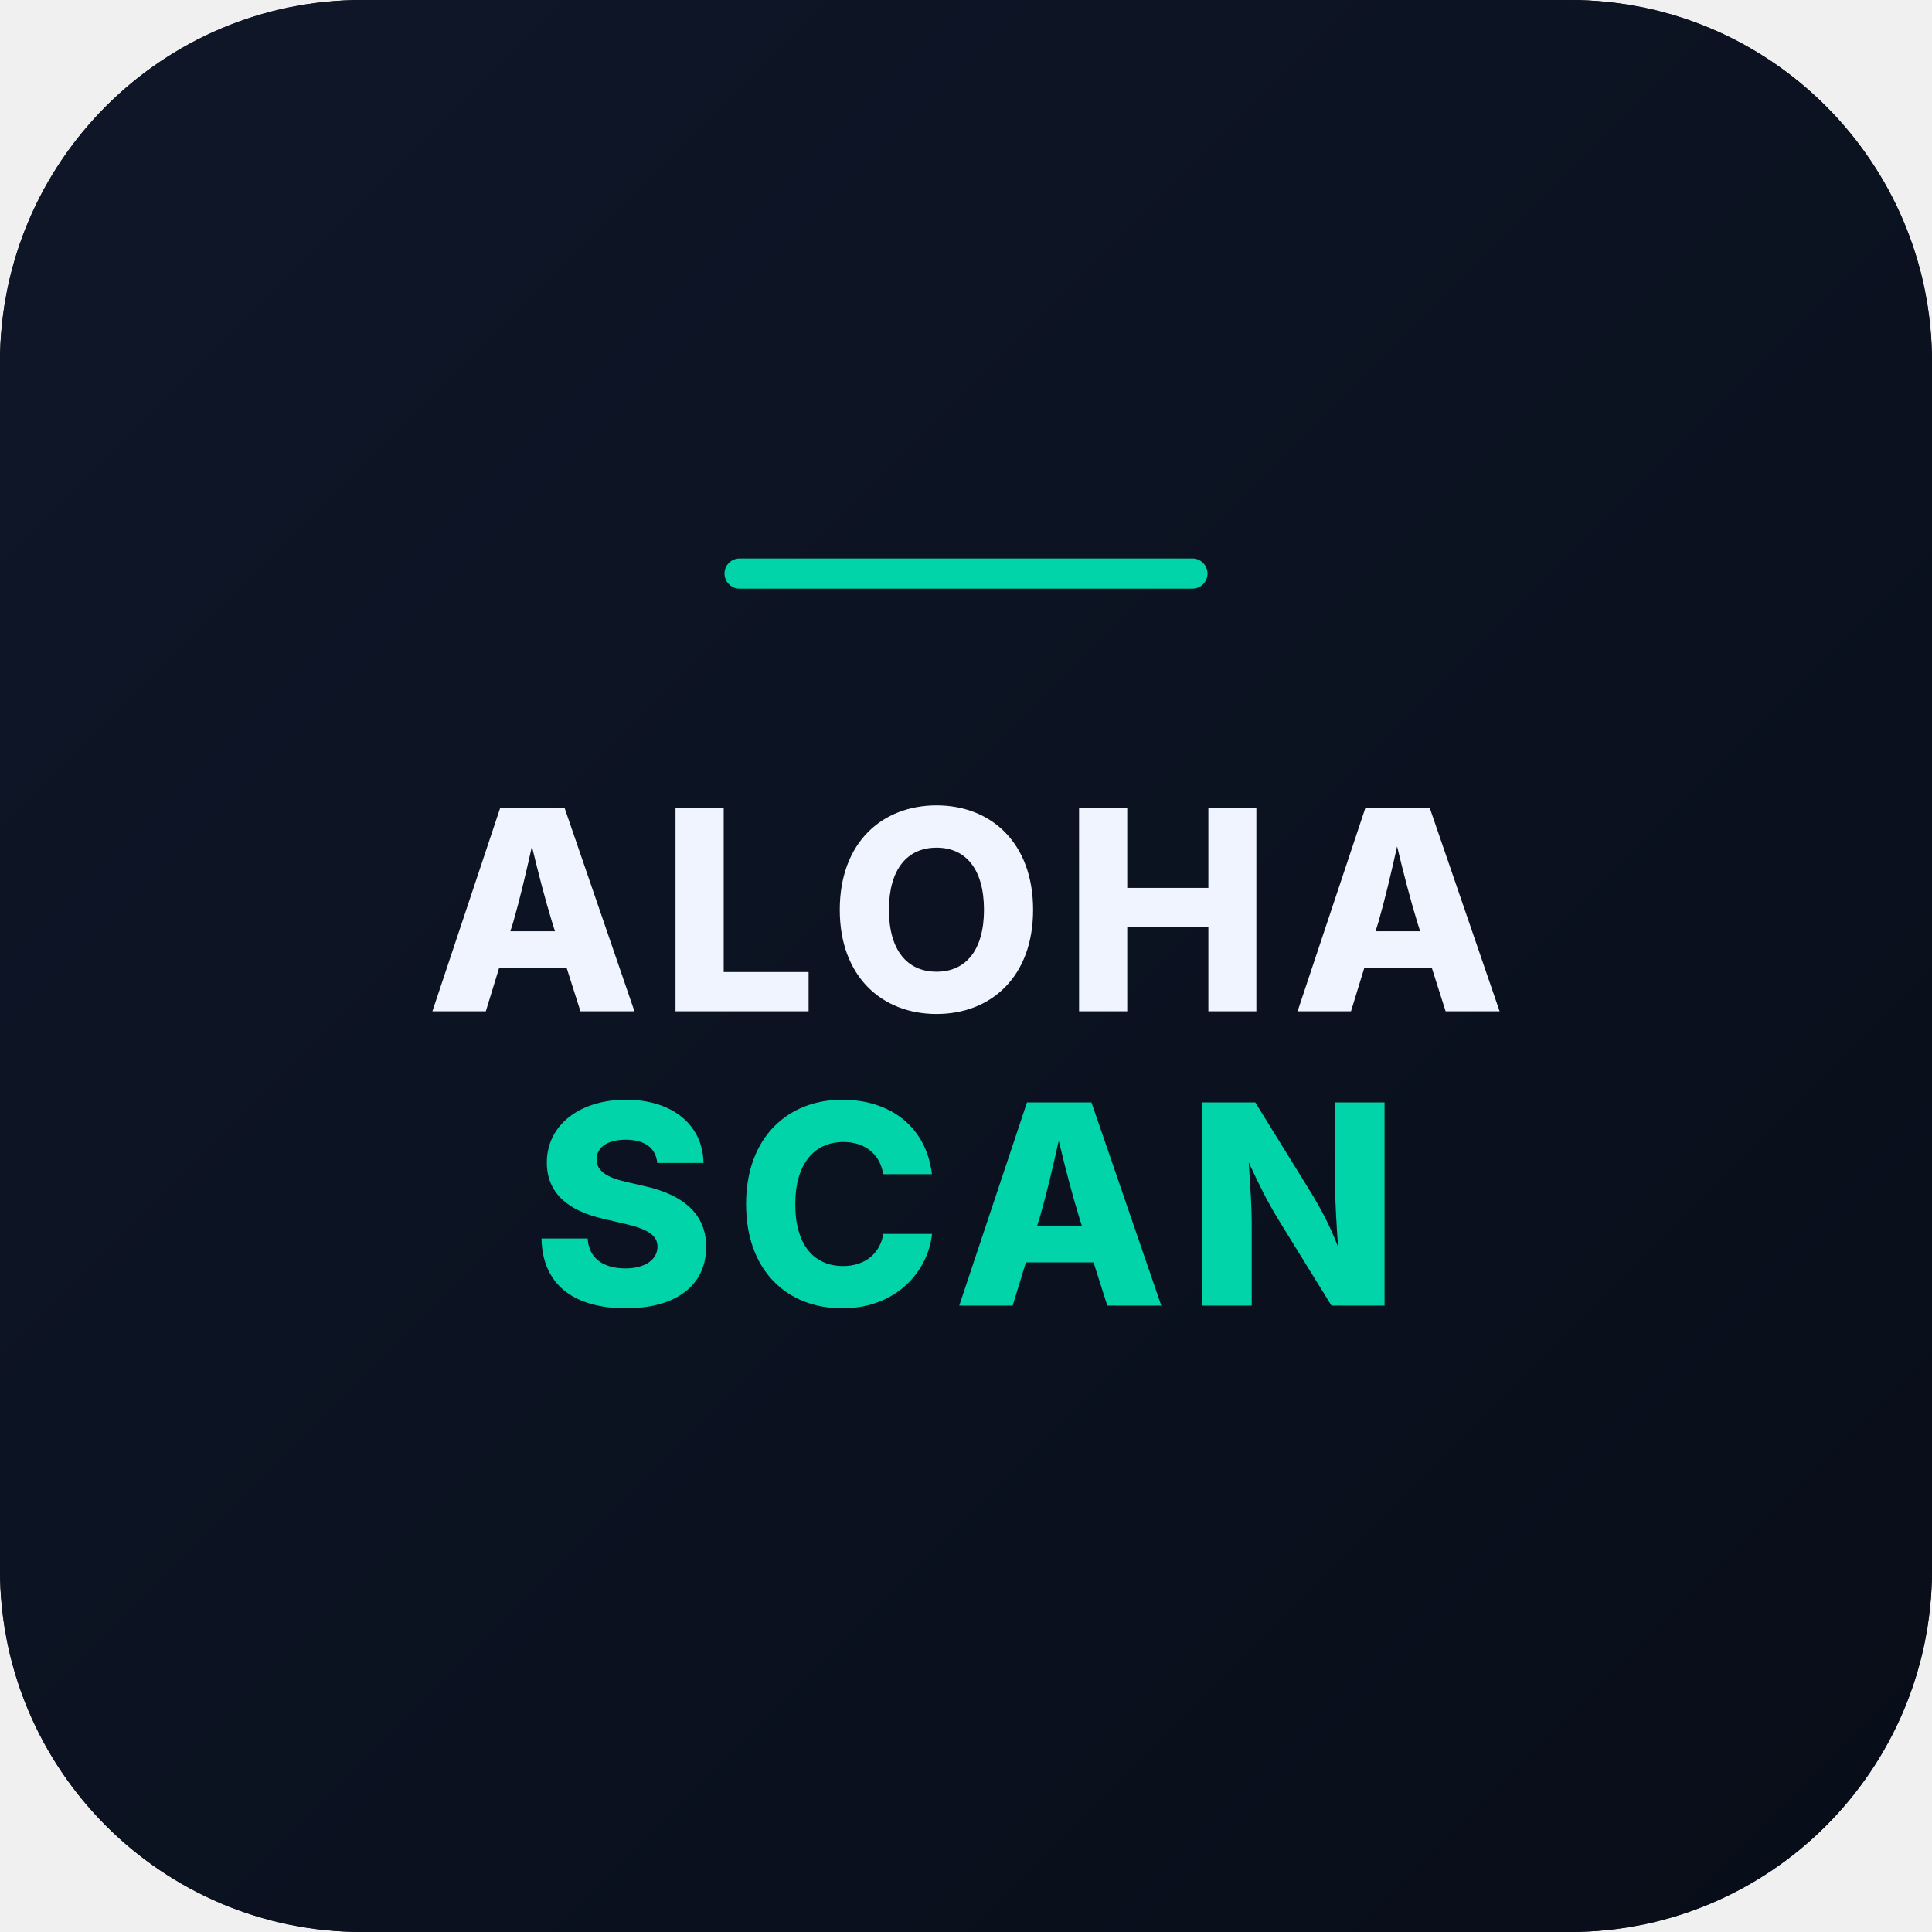
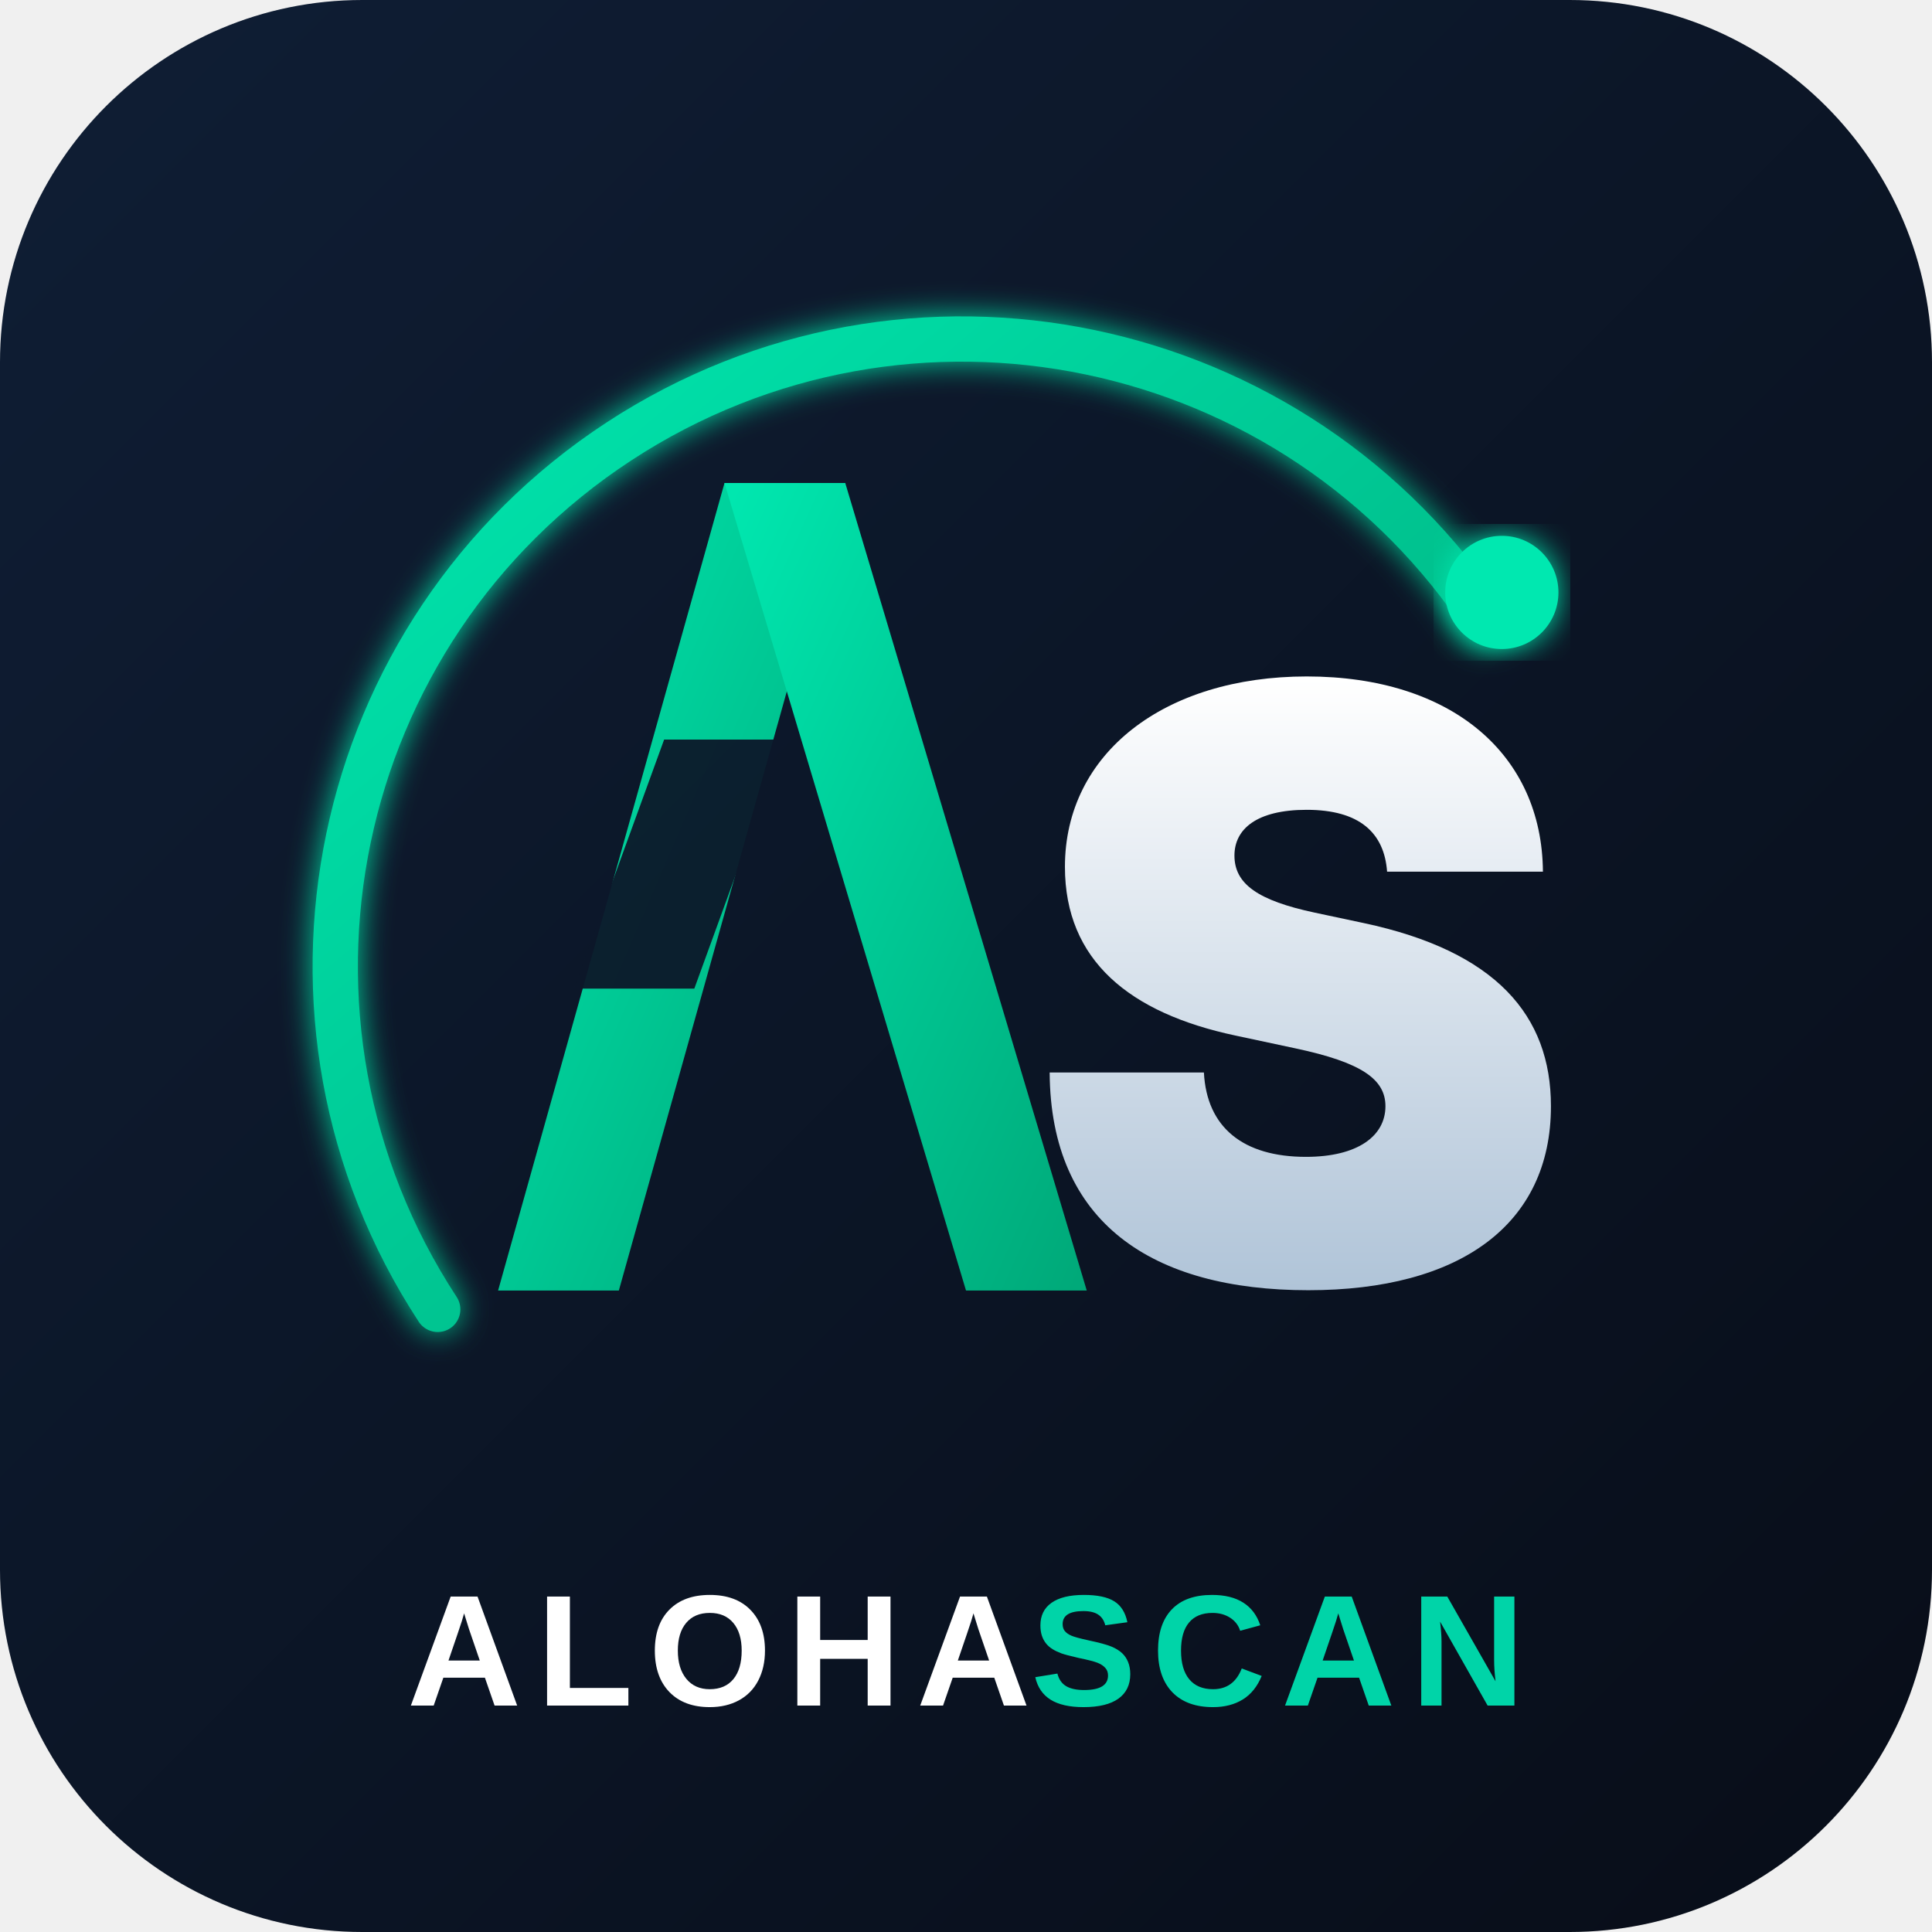
<svg xmlns="http://www.w3.org/2000/svg" viewBox="0 0 512 512" width="512" height="512">
-   <rect width="512" height="512" rx="96" fill="#080d18" />
-   <rect width="512" height="512" rx="96" fill="url(#g)" />
  <defs>
-     <linearGradient id="g" x1="0" y1="0" x2="512" y2="512" gradientUnits="userSpaceOnUse">
-       <stop offset="0%" stop-color="#0f1729" />
+     <linearGradient id="bg" x1="0" y1="0" x2="512" y2="512" gradientUnits="userSpaceOnUse">
+       <stop offset="0%" stop-color="#0f1e35" />
      <stop offset="100%" stop-color="#080d18" />
    </linearGradient>
+     <linearGradient id="teal" x1="0" y1="0" x2="1" y2="1">
+       <stop offset="0%" stop-color="#00e8b0" />
+       <stop offset="100%" stop-color="#00a878" />
+     </linearGradient>
+     <linearGradient id="silver" x1="0" y1="0" x2="0" y2="1">
+       <stop offset="0%" stop-color="#ffffff" />
+       <stop offset="100%" stop-color="#b0c4d8" />
+     </linearGradient>
+     <filter id="glow">
+       <feGaussianBlur stdDeviation="4" result="blur" />
+       <feMerge>
+         <feMergeNode in="blur" />
+         <feMergeNode in="SourceGraphic" />
+       </feMerge>
+     </filter>
  </defs>
-   <text x="256" y="268" font-family="-apple-system,BlinkMacSystemFont,sans-serif" font-size="74" font-weight="800" fill="#f0f4ff" text-anchor="middle" letter-spacing="5">ALOHA</text>
-   <text x="256" y="346" font-family="-apple-system,BlinkMacSystemFont,sans-serif" font-size="74" font-weight="800" fill="#00d4a8" text-anchor="middle" letter-spacing="5">SCAN</text>
-   <rect x="192" y="148" width="128" height="8" rx="4" fill="#00d4a8" />
+   <rect width="512" height="512" rx="96" fill="url(#bg)" />
+   <path d="M 116,347 A 165,165 0 1,1 394,165" fill="none" stroke="url(#teal)" stroke-width="12" stroke-linecap="round" filter="url(#glow)" />
+   <circle cx="398" cy="157" r="15" fill="#00e8b0" filter="url(#glow)" />
+   <line x1="58" y1="208" x2="122" y2="208" stroke="url(#teal)" stroke-width="8" stroke-linecap="round" opacity="0.9" />
+   <line x1="72" y1="234" x2="122" y2="234" stroke="url(#teal)" stroke-width="6.5" stroke-linecap="round" opacity="0.7" />
+   <line x1="86" y1="258" x2="122" y2="258" stroke="url(#teal)" stroke-width="5" stroke-linecap="round" opacity="0.5" />
+   <polygon points="132,342 192,128 224,128 164,342" fill="url(#teal)" />
+   <polygon points="192,128 224,128 288,342 256,342" fill="url(#teal)" />
+   <polygon points="152,262 176,196 208,196 184,262" fill="url(#bg)" opacity="0.95" />
+   <text x="272" y="340" font-family="-apple-system,Arial Black,sans-serif" font-size="218" font-weight="900" fill="url(#silver)" letter-spacing="-4">S</text>
+   <text x="256" y="452" font-family="-apple-system,Arial,sans-serif" font-size="42" font-weight="800" fill="white" text-anchor="middle" letter-spacing="4">ALOHA<tspan fill="#00d4a8">SCAN</tspan>
+   </text>
</svg>
